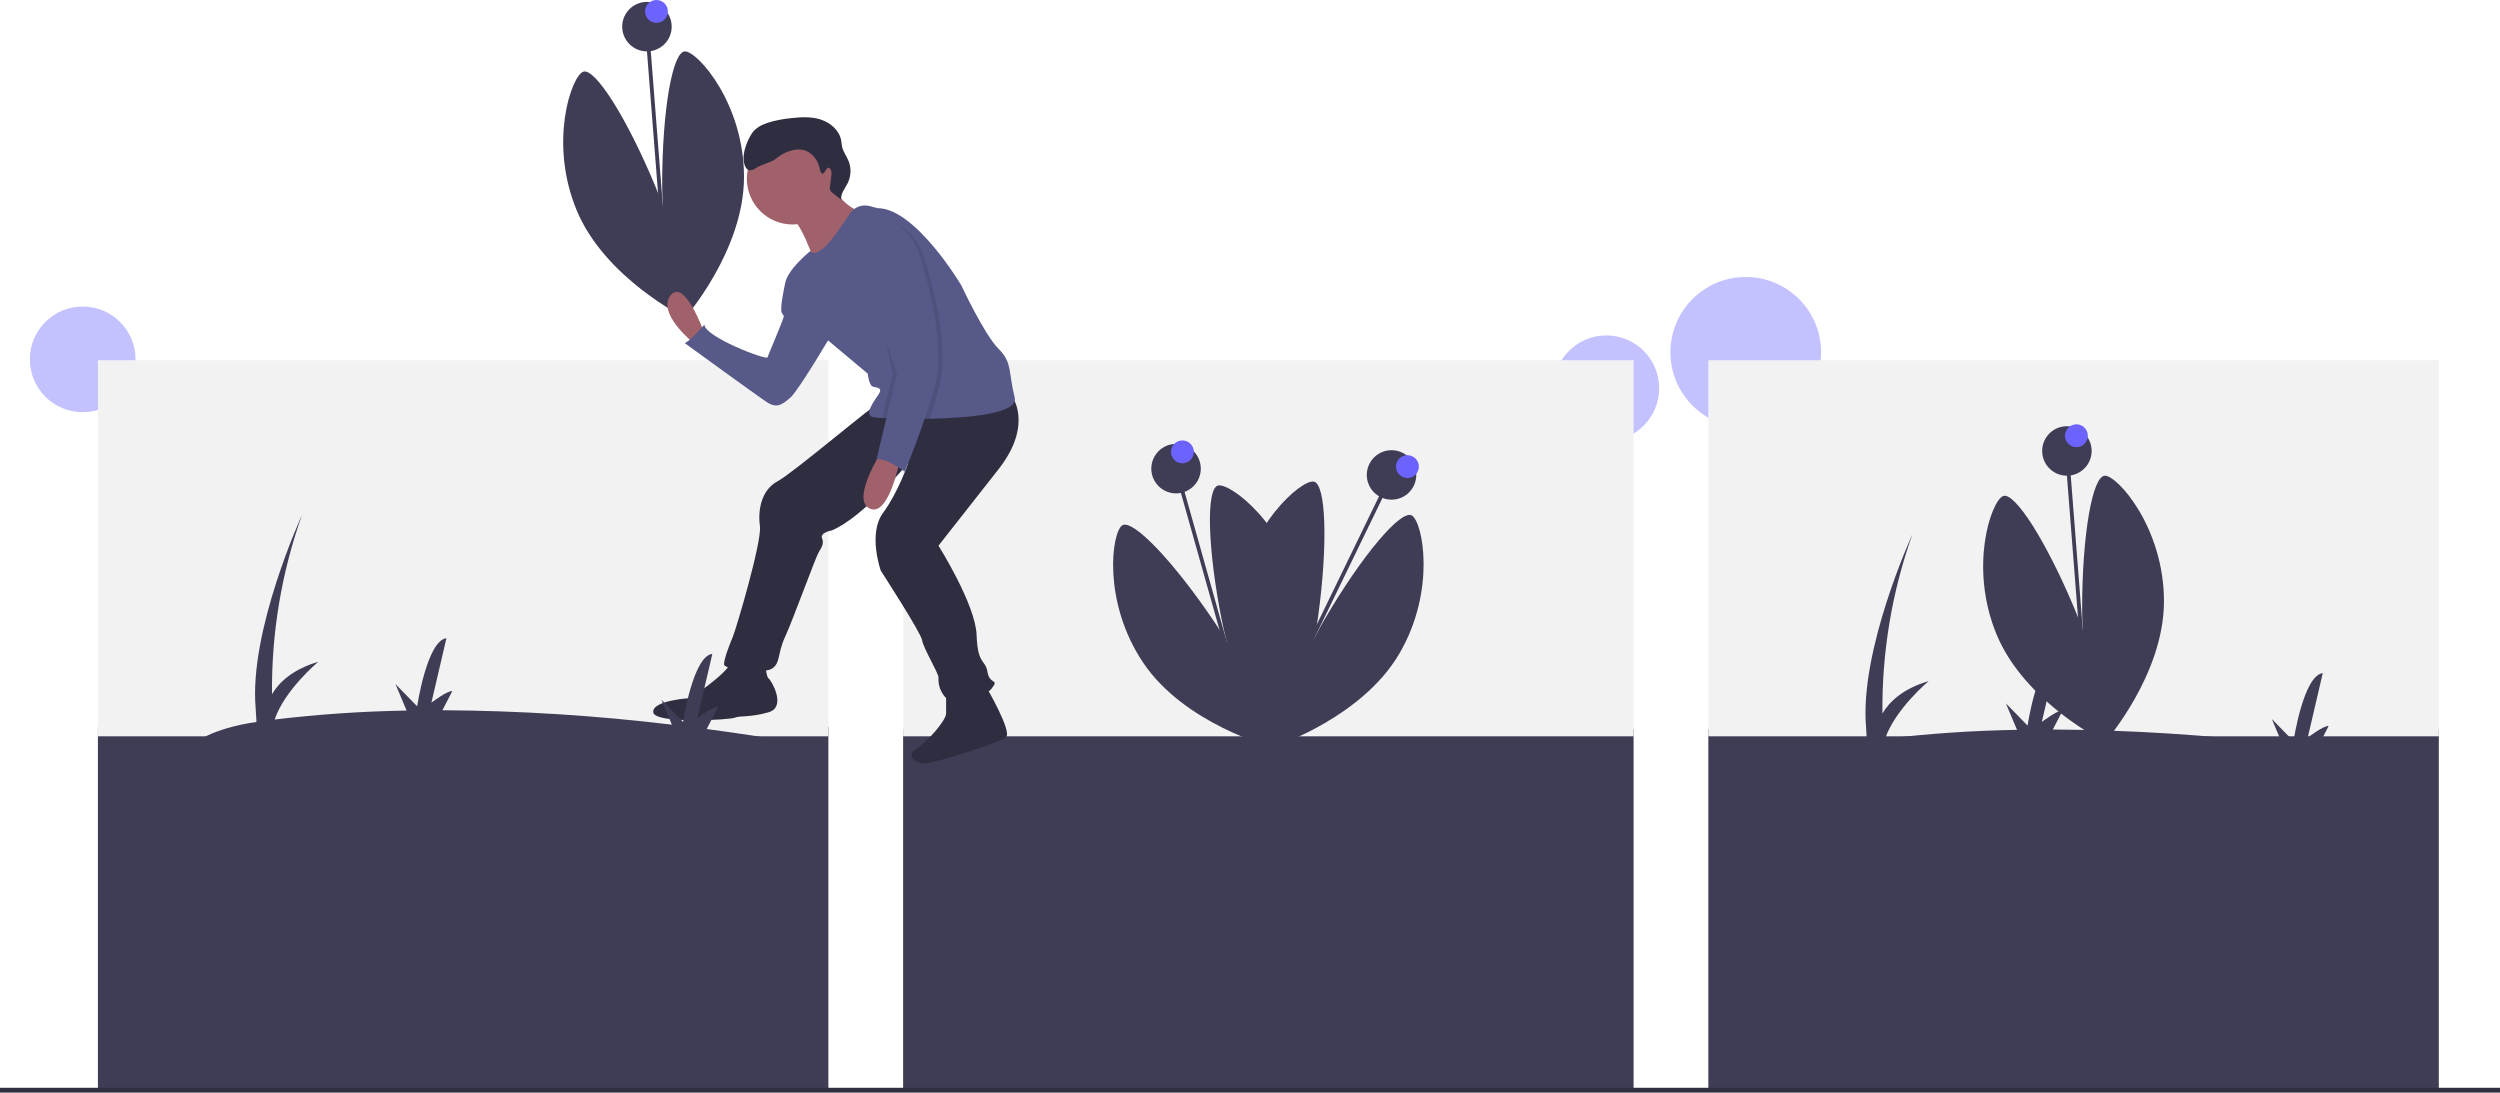
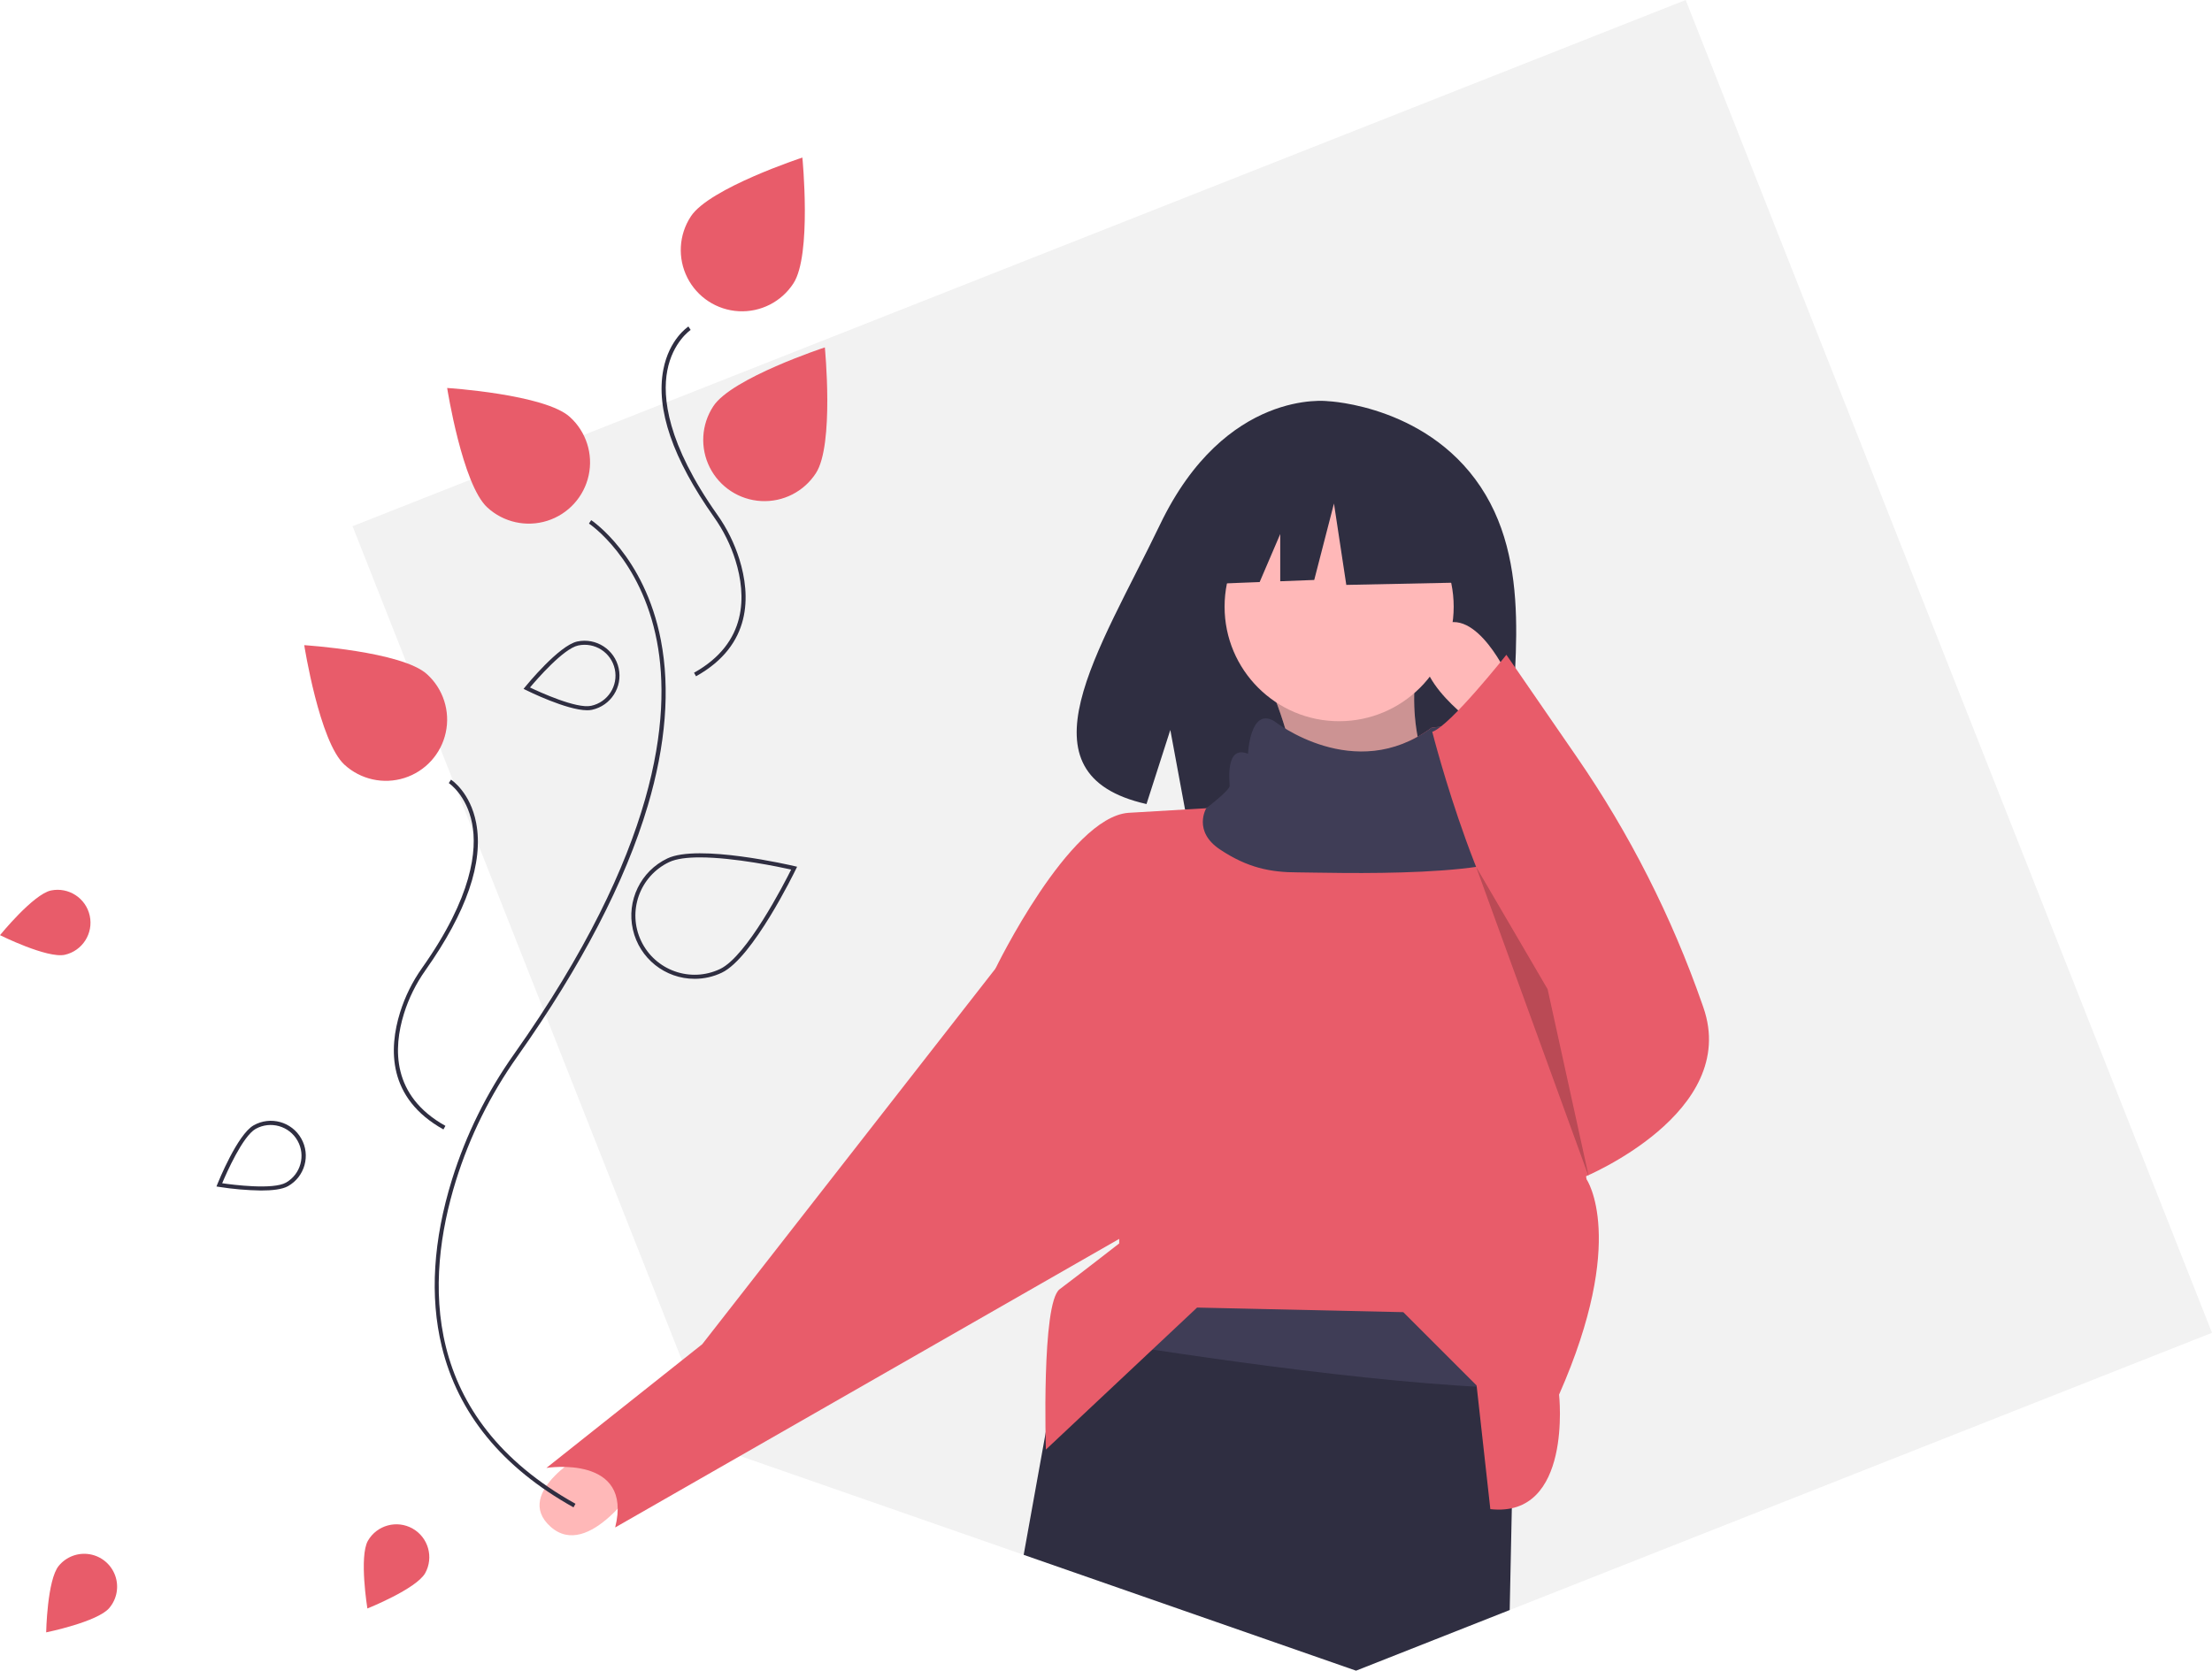
- <svg xmlns="http://www.w3.org/2000/svg" data-name="Layer 1" width="1037" height="453.211" viewBox="0 0 1037 453.211">
-   <circle cx="34.305" cy="149.059" r="21.92" fill="#6c63ff" opacity="0.4" />
-   <circle cx="724.137" cy="146.135" r="31.248" fill="#6c63ff" opacity="0.4" />
-   <circle cx="666.305" cy="161.059" r="21.92" fill="#6c63ff" opacity="0.4" />
-   <rect x="40.615" y="301.421" width="303" height="151" fill="#3f3d56" />
-   <rect x="708.615" y="302.421" width="303" height="150" fill="#3f3d56" />
-   <rect x="374.615" y="302.421" width="303" height="150" fill="#3f3d56" />
-   <rect x="40.615" y="149.421" width="303" height="156" fill="#f2f2f2" />
-   <rect x="374.615" y="149.421" width="303" height="156" fill="#f2f2f2" />
-   <rect x="708.615" y="149.421" width="303" height="156" fill="#f2f2f2" />
-   <rect x="942.011" y="410.293" width="1.579" height="101.361" transform="translate(-114.5401 -148.5618) rotate(-4.46716)" fill="#3f3d56" />
-   <path d="M979.116,472.816c0,30.521-24.474,58.421-24.474,58.421a171.643,171.643,0,0,1-9.474-55.263c0-30.521,4.242-55.263,9.474-55.263S979.116,442.295,979.116,472.816Z" transform="translate(-81.5 -223.3947)" fill="#3f3d56" />
-   <path d="M909.73,486.676c11.711,28.185,45.018,44.558,45.018,44.558a171.643,171.643,0,0,0-12.457-54.668c-11.711-28.185-25.122-49.406-29.954-47.398S898.018,458.491,909.73,486.676Z" transform="translate(-81.5 -223.3947)" fill="#3f3d56" />
-   <circle cx="857.353" cy="187.053" r="10.263" fill="#3f3d56" />
-   <circle cx="861.3" cy="180.737" r="4.737" fill="#6c63ff" />
-   <rect x="353.011" y="234.293" width="1.579" height="101.361" transform="translate(-102.6212 -194.9723) rotate(-4.46716)" fill="#3f3d56" />
-   <path d="M390.116,296.816c0,30.521-24.474,58.421-24.474,58.421a171.643,171.643,0,0,1-9.474-55.263c0-30.521,4.242-55.263,9.474-55.263S390.116,266.295,390.116,296.816Z" transform="translate(-81.5 -223.3947)" fill="#3f3d56" />
-   <path d="M320.73,310.676c11.711,28.185,45.018,44.558,45.018,44.558a171.643,171.643,0,0,0-12.457-54.668c-11.711-28.185-25.122-49.406-29.954-47.398S309.018,282.491,320.73,310.676Z" transform="translate(-81.5 -223.3947)" fill="#3f3d56" />
-   <circle cx="268.353" cy="11.053" r="10.263" fill="#3f3d56" />
-   <circle cx="272.3" cy="4.737" r="4.737" fill="#6c63ff" />
-   <rect x="582.282" y="415.889" width="1.579" height="101.361" transform="translate(-186.1891 -47.76294) rotate(-15.73711)" fill="#3f3d56" />
-   <path d="M621.002,471.086c5.965,29.933-12.585,62.078-12.585,62.078A171.643,171.643,0,0,1,588.326,480.818c-5.965-29.933-6.64-55.027-1.509-56.049S615.037,441.153,621.002,471.086Z" transform="translate(-81.5 -223.3947)" fill="#3f3d56" />
-   <path d="M555.662,498.239c16.994,25.353,52.858,34.901,52.858,34.901a171.643,171.643,0,0,0-22.901-51.18c-16.994-25.353-34.293-43.543-38.639-40.63S538.668,472.887,555.662,498.239Z" transform="translate(-81.5 -223.3947)" fill="#3f3d56" />
-   <circle cx="487.826" cy="194.394" r="10.263" fill="#3f3d56" />
-   <circle cx="490.463" cy="187.429" r="4.737" fill="#6c63ff" />
-   <rect x="585.894" y="465.197" width="101.361" height="1.579" transform="translate(-142.1407 611.727) rotate(-64.10356)" fill="#3f3d56" />
-   <path d="M661.923,494.561c-15.428,26.335-50.648,38.037-50.648,38.037a171.643,171.643,0,0,1,19.761-52.472c15.428-26.335,31.595-45.539,36.109-42.894S677.351,468.226,661.923,494.561Z" transform="translate(-81.5 -223.3947)" fill="#3f3d56" />
-   <path d="M595.048,471.446c-4.142,30.239,16.319,61.202,16.319,61.202a171.643,171.643,0,0,0,16.886-53.467c4.142-30.239,3.297-55.328-1.886-56.038S599.19,441.208,595.048,471.446Z" transform="translate(-81.5 -223.3947)" fill="#3f3d56" />
-   <circle cx="577.209" cy="197" r="10.263" fill="#3f3d56" />
-   <circle cx="583.808" cy="193.546" r="4.737" fill="#6c63ff" />
-   <path d="M373.688,361.67s-8.129-23.032-14-15.806,9.032,19.419,9.032,19.419Z" transform="translate(-81.5 -223.3947)" fill="#a0616a" />
-   <path d="M412.075,339.089l-4.89,1.812s-2.336,10.381-1.432,12.188,1.355.452,0,4.065-5.419,13.097-5.871,14.452-26.194-8.581-26.194-13.548c0,0-5.419,6.323-8.129,7.677,0,0,29.807,21.677,33.871,24.387s6.323,1.355,9.936-1.806,18.968-29.355,18.968-29.355Z" transform="translate(-81.5 -223.3947)" fill="#575a89" />
-   <path d="M398.979,499.412s.452,4.968,1.355,5.419,7.677,11.742,0,14-12.194,1.355-14,2.258-33.419,2.71-33.871-2.258,15.355-5.871,15.355-5.871,14.452-9.484,16.71-14.452S398.979,499.412,398.979,499.412Z" transform="translate(-81.5 -223.3947)" fill="#2f2e41" />
-   <path d="M490.656,508.444s10.839,18.516,8.129,20.774-29.099,10.487-32.968,10.839c-4.968.452-8.581-3.613-4.516-5.871s12.645-11.742,12.645-14.903v-8.129Z" transform="translate(-81.5 -223.3947)" fill="#2f2e41" />
-   <path d="M501.043,387.412s9.484,11.742-5.419,30.71l-24.839,31.613s15.355,24.387,15.806,37.032,3.613,9.936,4.516,15.355,4.968,2.71,1.806,6.774-14.903,7.677-18.516,4.516a11.196,11.196,0,0,1-3.613-9.032c0-1.806-6.323-12.194-6.774-15.355s-17.161-28.903-17.161-28.903-5.419-15.355.903-23.936,10.501-20.75,10.501-20.75-18.63,22.557-31.726,27.976c0,0-4.968.903-4.065,3.161s0,3.613-1.355,5.871-10.839,28.452-14,35.226-1.806,10.839-5.419,13.097-19.871.452-19.871-1.806,2.258-8.129,3.613-11.29,12.194-39.742,11.29-46.065.452-14.903,7.226-18.516,41.097-32.968,42.903-32.968S501.043,387.412,501.043,387.412Z" transform="translate(-81.5 -223.3947)" fill="#2f2e41" />
-   <circle cx="328.769" cy="74.146" r="18.968" fill="#a0616a" />
-   <path d="M425.624,299.347s5.871,10.387,13.097,11.742-18.968,22.129-18.968,22.129-6.323-19.871-11.742-20.774S425.624,299.347,425.624,299.347Z" transform="translate(-81.5 -223.3947)" fill="#a0616a" />
-   <path d="M407.108,341.799c0,5.871,17.613,22.581,17.613,22.581l16.71,14s.452,4.968,2.258,5.419,4.065.452,2.258,3.161-6.323,8.581-2.258,9.484a33.199,33.199,0,0,0,3.699.352c1.084.063,2.357.122,3.789.176,3.342.117,7.524.194,12.054.163q1.931-.007,3.929-.045c17.076-.339,36.856-2.303,35.239-8.775-2.71-10.839-.903-14.452-6.774-20.323s-15.355-26.194-15.355-26.194-18.968-32.065-34.774-32.065l-3.283-.863a7.519,7.519,0,0,0-8.206,3.152c-3.17,4.828-8.17,12.081-11.092,14.42-4.516,3.613-5.221,1.021-5.221,1.021S407.108,335.928,407.108,341.799Z" transform="translate(-81.5 -223.3947)" fill="#575a89" />
-   <path d="M447.301,410.444s-13.097,20.323-4.968,23.936,12.645-21.226,12.645-21.226Z" transform="translate(-81.5 -223.3947)" fill="#a0616a" />
-   <path d="M422.669,295.398c-.728-.092-.958-1.01-1.081-1.734-.656-3.874-3.543-7.548-7.422-8.173a10.51,10.51,0,0,0-4.422.356,16.779,16.779,0,0,0-5.674,2.793,9.36,9.36,0,0,1-2.836,1.781c-.712.209-3.734,1.553-4.44,1.78-1.552.5-2.837,2.125-4.436,1.803-1.53-.308-2.111-2.155-2.356-3.696-.56-3.51,1.449-8.748,3.447-11.688,1.516-2.231,4.081-3.515,6.646-4.351a47.752,47.752,0,0,1,9.218-1.832c4.219-.498,8.589-.763,12.632.541s7.725,4.494,8.48,8.675c.157.871.187,1.763.379,2.627.47,2.107,1.864,3.878,2.677,5.878a11.319,11.319,0,0,1-.345,9.176c-1.126,2.265-3.084,4.441-2.662,6.935l-3.485-2.748a2.531,2.531,0,0,1-1.163-2.962l.507-4.364a3.84,3.84,0,0,0-.226-2.359C424.556,291.13,423.883,295.552,422.669,295.398Z" transform="translate(-81.5 -223.3947)" fill="#2f2e41" />
-   <path d="M455.43,379.283l-4.254,17.69c4.29.154,9.967.235,15.983.117,1.517-4.552,2.967-9.299,4.078-13.743,4.065-16.258-2.71-41.097-6.323-52.839s-12.645-14.903-12.645-14.903a41.185,41.185,0,0,0-10.387,5.419C436.011,325.089,455.43,379.283,455.43,379.283Z" transform="translate(-81.5 -223.3947)" opacity="0.1" />
-   <path d="M451.817,378.38l-4.43,18.417c1.084.063,2.357.122,3.789.176,3.342.117,7.524.194,12.054.163,1.63-4.837,3.207-9.94,4.394-14.691,4.065-16.258-2.71-41.097-6.323-52.839s-11.516,1.129-11.516,1.129,3.161-7.677-2.71-3.613S451.817,378.38,451.817,378.38Z" transform="translate(-81.5 -223.3947)" opacity="0.1" />
-   <path d="M450.463,314.702s9.032,3.161,12.645,14.903,10.387,36.581,6.323,52.839-12.645,36.581-12.645,36.581-8.581-6.323-11.742-4.968l8.581-35.677s-19.419-54.194-13.548-58.258A41.185,41.185,0,0,1,450.463,314.702Z" transform="translate(-81.5 -223.3947)" fill="#575a89" />
-   <path d="M412.16,531.478q-19.505-3.304-37.516-5.676l4.747-9.203c-1.601-.556-8.633,4.715-8.633,4.715l6.229-26.715c-8.05.971-12.143,28.249-12.143,28.249L355.85,513.624l4.354,10.368a830.437,830.437,0,0,0-95.184-5.99l4.063-7.877c-1.601-.556-8.633,4.715-8.633,4.715l6.229-26.715c-8.05.971-12.143,28.249-12.143,28.249l-8.994-9.222,4.612,10.982a534.671,534.671,0,0,0-54.717,3.717c4.109-12.271,18.069-23.942,18.069-23.942-10.661,3.171-16.253,8.484-19.175,13.437a215.166,215.166,0,0,1,12.437-74.343s-22.036,47.952-19.224,80.139l.336,5.716c-18.681,2.675-26.031,8.96-26.031,8.96Z" transform="translate(-81.5 -223.3947)" fill="#3f3d56" />
-   <path d="M1080.16,539.478q-19.505-3.304-37.516-5.676l4.747-9.203c-1.601-.556-8.633,4.715-8.633,4.715l6.229-26.715c-8.05.971-12.143,28.249-12.143,28.249L1023.85,521.624l4.354,10.368a830.437,830.437,0,0,0-95.184-5.99l4.063-7.877c-1.601-.556-8.633,4.715-8.633,4.715l6.229-26.715c-8.05.971-12.143,28.249-12.143,28.249l-8.994-9.222,4.612,10.982a534.671,534.671,0,0,0-54.717,3.717c4.109-12.271,18.069-23.942,18.069-23.942-10.661,3.171-16.253,8.484-19.175,13.437a215.166,215.166,0,0,1,12.437-74.343s-22.036,47.952-19.224,80.139l.336,5.716c-18.681,2.675-26.031,8.96-26.031,8.96Z" transform="translate(-81.5 -223.3947)" fill="#3f3d56" />
-   <rect y="451.211" width="1037" height="2" fill="#2f2e41" />
+ <svg xmlns="http://www.w3.org/2000/svg" data-name="Layer 1" width="1083.42" height="818.47" viewBox="0 0 1083.42 818.47">
+   <polygon points="1083.42 652.95 739.44 788.76 664.18 818.47 501.39 761.72 362.46 713.29 350.92 709.27 334.01 666.43 266.77 496.12 233.02 410.62 222.87 384.92 215.53 366.32 199.17 324.88 172.68 257.79 230.54 234.95 285.8 213.13 325.52 197.45 825.63 0 1083.42 652.95" fill="#f2f2f2" />
+   <path d="M83.23,477.021a16.115,16.115,0,0,1,6.819,31.499c-8.698,1.883-31.759-9.612-31.759-9.612S74.532,478.905,83.23,477.021Z" transform="translate(-58.29022 -40.76501)" fill="#e85c6a" />
+   <path d="M87.08,807.87a16.115,16.115,0,1,1,24.768,20.622c-5.695,6.839-30.944,11.98-30.944,11.98S81.386,814.71,87.08,807.87Z" transform="translate(-58.29022 -40.76501)" fill="#e85c6a" />
+   <path d="M785.955,283.209c-25.96-43.864-77.319-45.908-77.319-45.908s-50.047-6.4-82.151,60.406c-29.924,62.268-71.223,122.389-6.649,136.966L631.5,398.368l7.223,39.006a252.664,252.664,0,0,0,27.629.472c69.154-2.233,135.013.653,132.892-24.162C796.426,380.696,810.934,325.415,785.955,283.209Z" transform="translate(-58.29022 -40.76501)" fill="#2f2e41" />
+   <path d="M679.402,375.012c8.945,19.787,14.586,43.373,17.954,69.571l71.816-4.488c-16.511-23.396-21.993-50.25-15.71-80.793Z" transform="translate(-58.29022 -40.76501)" fill="#ffb8b8" />
+   <path d="M679.402,375.012c8.945,19.787,14.586,43.373,17.954,69.571l71.816-4.488c-16.511-23.396-21.993-50.25-15.71-80.793Z" transform="translate(-58.29022 -40.76501)" opacity="0.2" />
+   <path d="M346.198,751.748s-37.169,19.909-18.308,36.907,43.776-22.5,43.776-22.5Z" transform="translate(-58.29022 -40.76501)" fill="#ffb8b8" />
+   <polygon points="742.3 652.93 741.72 680.13 740.48 738.9 739.44 788.76 664.18 818.47 501.39 761.72 512.1 702.25 520.75 654.23 524.61 632.73 719.86 605.8 742.3 652.93" fill="#2f2e41" />
+   <path d="M800.591,693.694l-.584,27.2c-69.078-1.773-176.15-18.448-220.968-25.899l3.86-21.5,195.249-26.931Z" transform="translate(-58.29022 -40.76501)" fill="#3f3d56" />
+   <circle cx="655.897" cy="297.218" r="56.106" fill="#ffb8b8" />
+   <path d="M821.911,723.991s6.733,60.594-33.664,56.106L781.515,719.503l-35.908-35.908-100.991-2.244-74.06,69.571S568.312,679.107,577.289,672.374s29.175-22.442,29.175-22.442V638.71L545.87,515.277s35.908-74.06,65.083-76.304l38.152-2.244s13.465-6.733,13.465-8.977-2.244-20.198,8.977-15.71c0,0,1.01-23.026,12.837-16.001,0,0,37.232,29.175,75.025,1.279,0,0,17.617-3.232,15.373,5.745s0,15.71,4.488,15.71S803.957,425.508,803.957,429.996c0,.965,1.459,10.256,3.748,24.238v.022c8.326,50.967,27.672,164.256,27.672,164.256S855.574,647.687,821.911,723.991Z" transform="translate(-58.29022 -40.76501)" fill="#e85c6a" />
+   <path d="M561.579,504.056l-15.71,11.221L402.238,699.305l-76.304,60.594s42.641-6.733,33.664,29.175L622.174,638.71Z" transform="translate(-58.29022 -40.76501)" fill="#e85c6a" />
+   <path d="M807.705,454.234v.022c-2.984,17.55-100.25,13.892-113.715,13.892s-24.687-2.244-38.152-11.221-6.733-20.198-6.733-20.198S660.57,427.996,660.57,425.752s-2.244-20.198,8.977-15.71c0,0,1.01-23.026,12.837-16.001,0,0,39.232,31.175,77.025,3.279,0,0,17.617-3.232,15.373,5.745s0,15.71,4.488,15.71S803.957,425.508,803.957,429.996C803.957,430.961,805.416,440.252,807.705,454.234Z" transform="translate(-58.29022 -40.76501)" fill="#3f3d56" />
+   <path d="M796.102,370.524s-17.954-38.152-35.908-20.198,20.198,44.885,20.198,44.885Z" transform="translate(-58.29022 -40.76501)" fill="#ffb8b8" />
+   <path d="M796.102,361.547s-27.724,35.036-36.304,37.716c0,0,25.083,99.182,56.502,126.113l17.954,92.014s76.304-31.419,58.35-83.037q-.269-.774-.536-1.539a509.14,509.14,0,0,0-61.513-121.254Z" transform="translate(-58.29022 -40.76501)" fill="#e85c6a" />
+   <polygon points="722.997 424.697 778.208 576.625 758.01 484.611 722.997 424.697" opacity="0.2" />
+   <polygon points="716.188 238.215 665.447 211.637 595.377 222.51 580.88 286.54 616.968 285.152 627.05 261.628 627.05 284.764 643.701 284.123 653.366 246.672 659.407 286.54 718.604 285.332 716.188 238.215" fill="#2f2e41" />
+   <path d="M339.185,779.221c-34.88-19.444-56.594-45.991-64.539-78.902-5.899-24.436-4.204-51.933,5.038-81.728a218.889,218.889,0,0,1,30.439-61.484c70.638-99.986,77.014-165.138,69.923-202.187-7.774-40.623-33.031-57.494-33.286-57.66l1.09-1.677c.261.169,26.184,17.433,34.145,58.88,4.589,23.895,2.43,51.141-6.417,80.981-11.012,37.138-32.484,78.459-63.821,122.816a216.904,216.904,0,0,0-30.163,60.922c-15.158,48.867-17.303,115.997,58.564,158.292Z" transform="translate(-58.29022 -40.76501)" fill="#2f2e41" />
+   <path d="M275.481,594.079c-27.498-15.328-26.732-39.621-21.248-57.301a77.687,77.687,0,0,1,10.804-21.825c24.747-35.028,26.983-57.783,24.501-70.704-2.695-14.031-11.341-19.791-11.428-19.848l1.09-1.677c.384.25,9.448,6.289,12.302,21.147,3.716,19.348-4.638,43.651-24.832,72.235a75.677,75.677,0,0,0-10.528,21.263c-5.265,16.974-6.015,40.287,20.312,54.963Z" transform="translate(-58.29022 -40.76501)" fill="#2f2e41" />
+   <path d="M399.198,372.08l-.974-1.747c26.327-14.676,25.577-37.99,20.312-54.962a75.679,75.679,0,0,0-10.528-21.263c-20.193-28.584-28.548-52.887-24.832-72.235,2.854-14.859,11.918-20.898,12.302-21.147l1.091,1.676c-.087.058-8.777,5.894-11.445,19.928-2.454,12.914-.193,35.649,24.517,70.625a77.697,77.697,0,0,1,10.804,21.825C425.931,332.458,426.696,356.751,399.198,372.08Z" transform="translate(-58.29022 -40.76501)" fill="#2f2e41" />
+   <path d="M457.909,272.577a30,30,0,1,1-50.251-32.784c9.053-13.877,54.631-28.834,54.631-28.834S466.962,258.701,457.909,272.577Z" transform="translate(-58.29022 -40.76501)" fill="#e85c6a" />
+   <path d="M446.909,179.577a30,30,0,1,1-50.251-32.784c9.053-13.877,54.631-28.834,54.631-28.834S455.962,165.701,446.909,179.577Z" transform="translate(-58.29022 -40.76501)" fill="#e85c6a" />
+   <path d="M398.555,520.294a30.999,30.999,0,0,1-13.381-58.985c15.1-7.195,60.391,3.338,62.312,3.79l1.214.286-.543,1.123c-.859,1.776-21.218,43.581-36.319,50.775h0A30.812,30.812,0,0,1,398.555,520.294Zm2.522-59.491c-6.143,0-11.525.635-15.043,2.311A29,29,0,0,0,410.978,515.478c13.137-6.259,31.409-41.877,34.82-48.711C440.339,465.554,417.874,460.803,401.078,460.803Z" transform="translate(-58.29022 -40.76501)" fill="#2f2e41" />
+   <path d="M337.42,245.052a30,30,0,1,1-40.426,44.336c-12.243-11.163-19.689-58.552-19.689-58.552S325.177,233.889,337.42,245.052Z" transform="translate(-58.29022 -40.76501)" fill="#e85c6a" />
+   <path d="M267.42,371.052a30,30,0,1,1-40.426,44.336c-12.243-11.163-19.689-58.552-19.689-58.552S255.177,359.889,267.42,371.052Z" transform="translate(-58.29022 -40.76501)" fill="#e85c6a" />
+   <path d="M345.883,388.723c-10.013,0-29.16-9.482-30.039-9.92l-1.117-.557.787-.969c.672-.828,16.565-20.299,25.504-22.234h0a17.115,17.115,0,0,1,7.242,33.455A11.349,11.349,0,0,1,345.883,388.723Zm-28.007-11.158c4.716,2.251,22.777,10.535,29.962,8.978a15.114,15.114,0,0,0-6.396-29.544C334.254,358.555,321.238,373.566,317.876,377.565Z" transform="translate(-58.29022 -40.76501)" fill="#2f2e41" />
+   <path d="M238.49,795.589a16.115,16.115,0,0,1,28.049,15.873c-4.383,7.746-28.31,17.308-28.31,17.308S234.106,803.334,238.49,795.589Z" transform="translate(-58.29022 -40.76501)" fill="#e85c6a" />
+   <path d="M186.148,624.002a147.962,147.962,0,0,1-20.607-1.776l-1.232-.2.464-1.158c.396-.99,9.793-24.302,17.755-28.803h0A17.114,17.114,0,1,1,199.374,621.861C196.514,623.478,191.476,624.002,186.148,624.002Zm-19.035-3.562c5.171.749,24.875,3.298,31.276-.319a15.115,15.115,0,0,0-14.877-26.315h0C177.112,597.423,169.137,615.622,167.113,620.44Z" transform="translate(-58.29022 -40.76501)" fill="#2f2e41" />
</svg>
